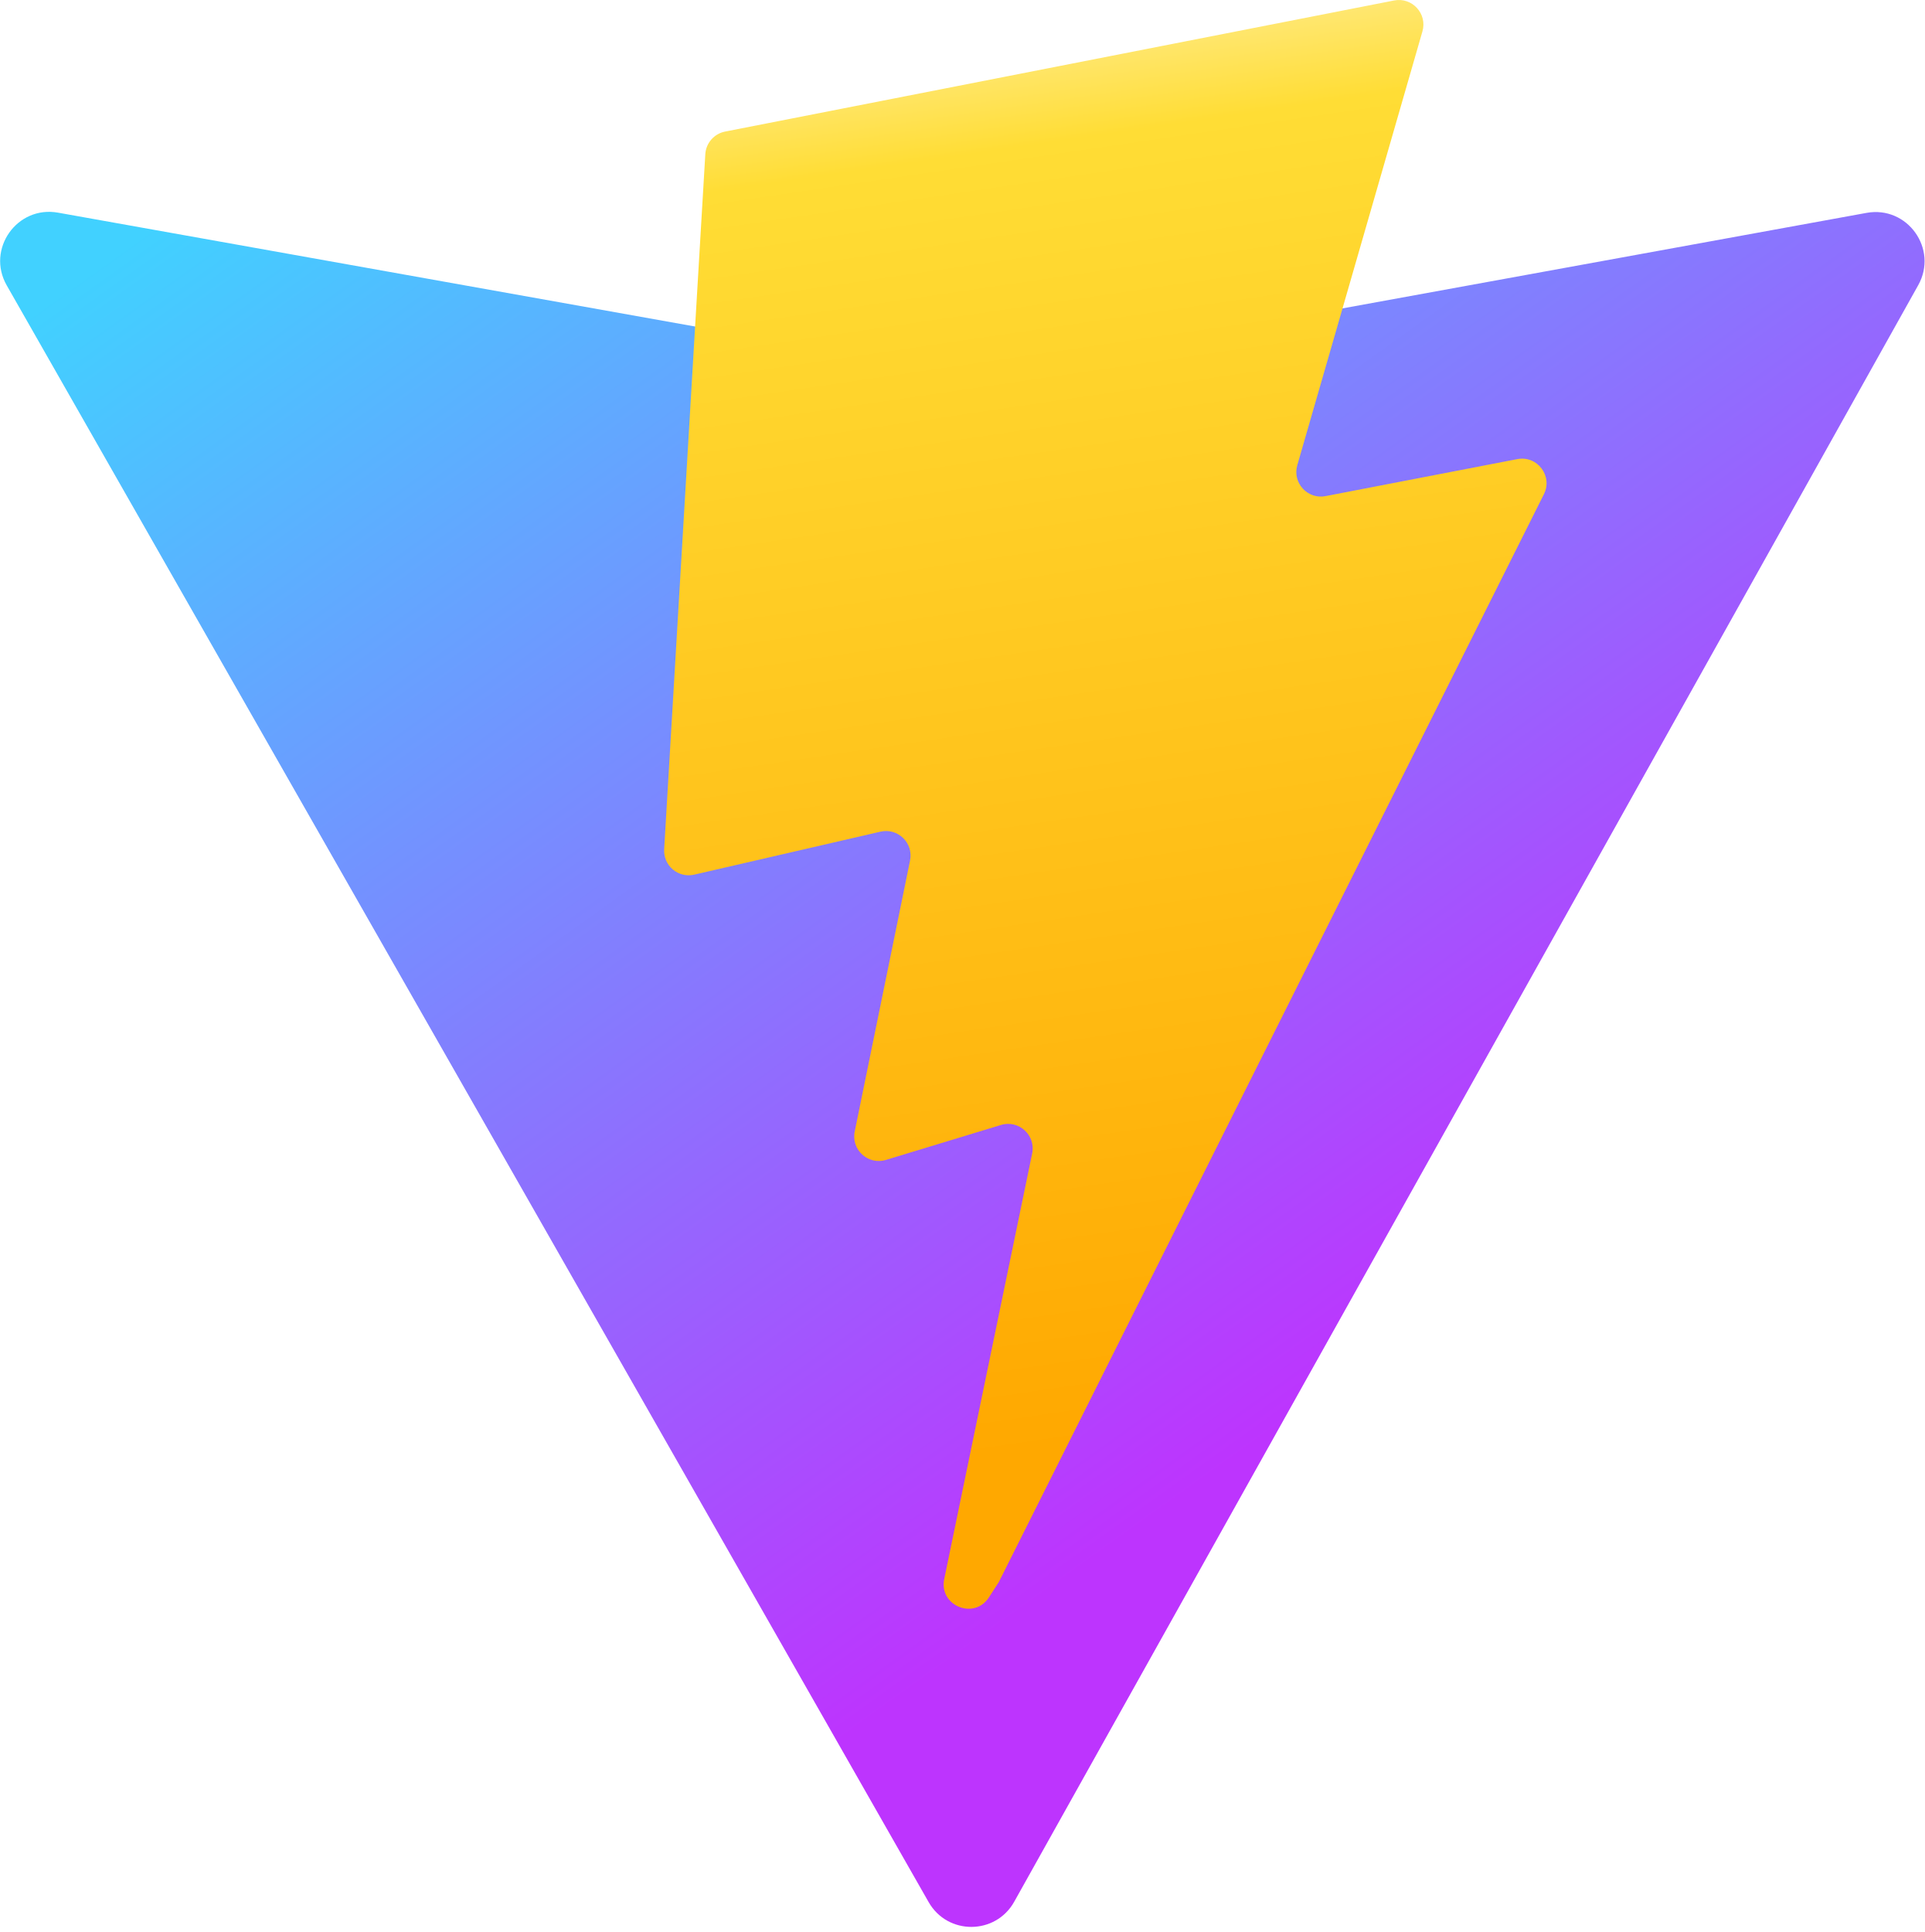
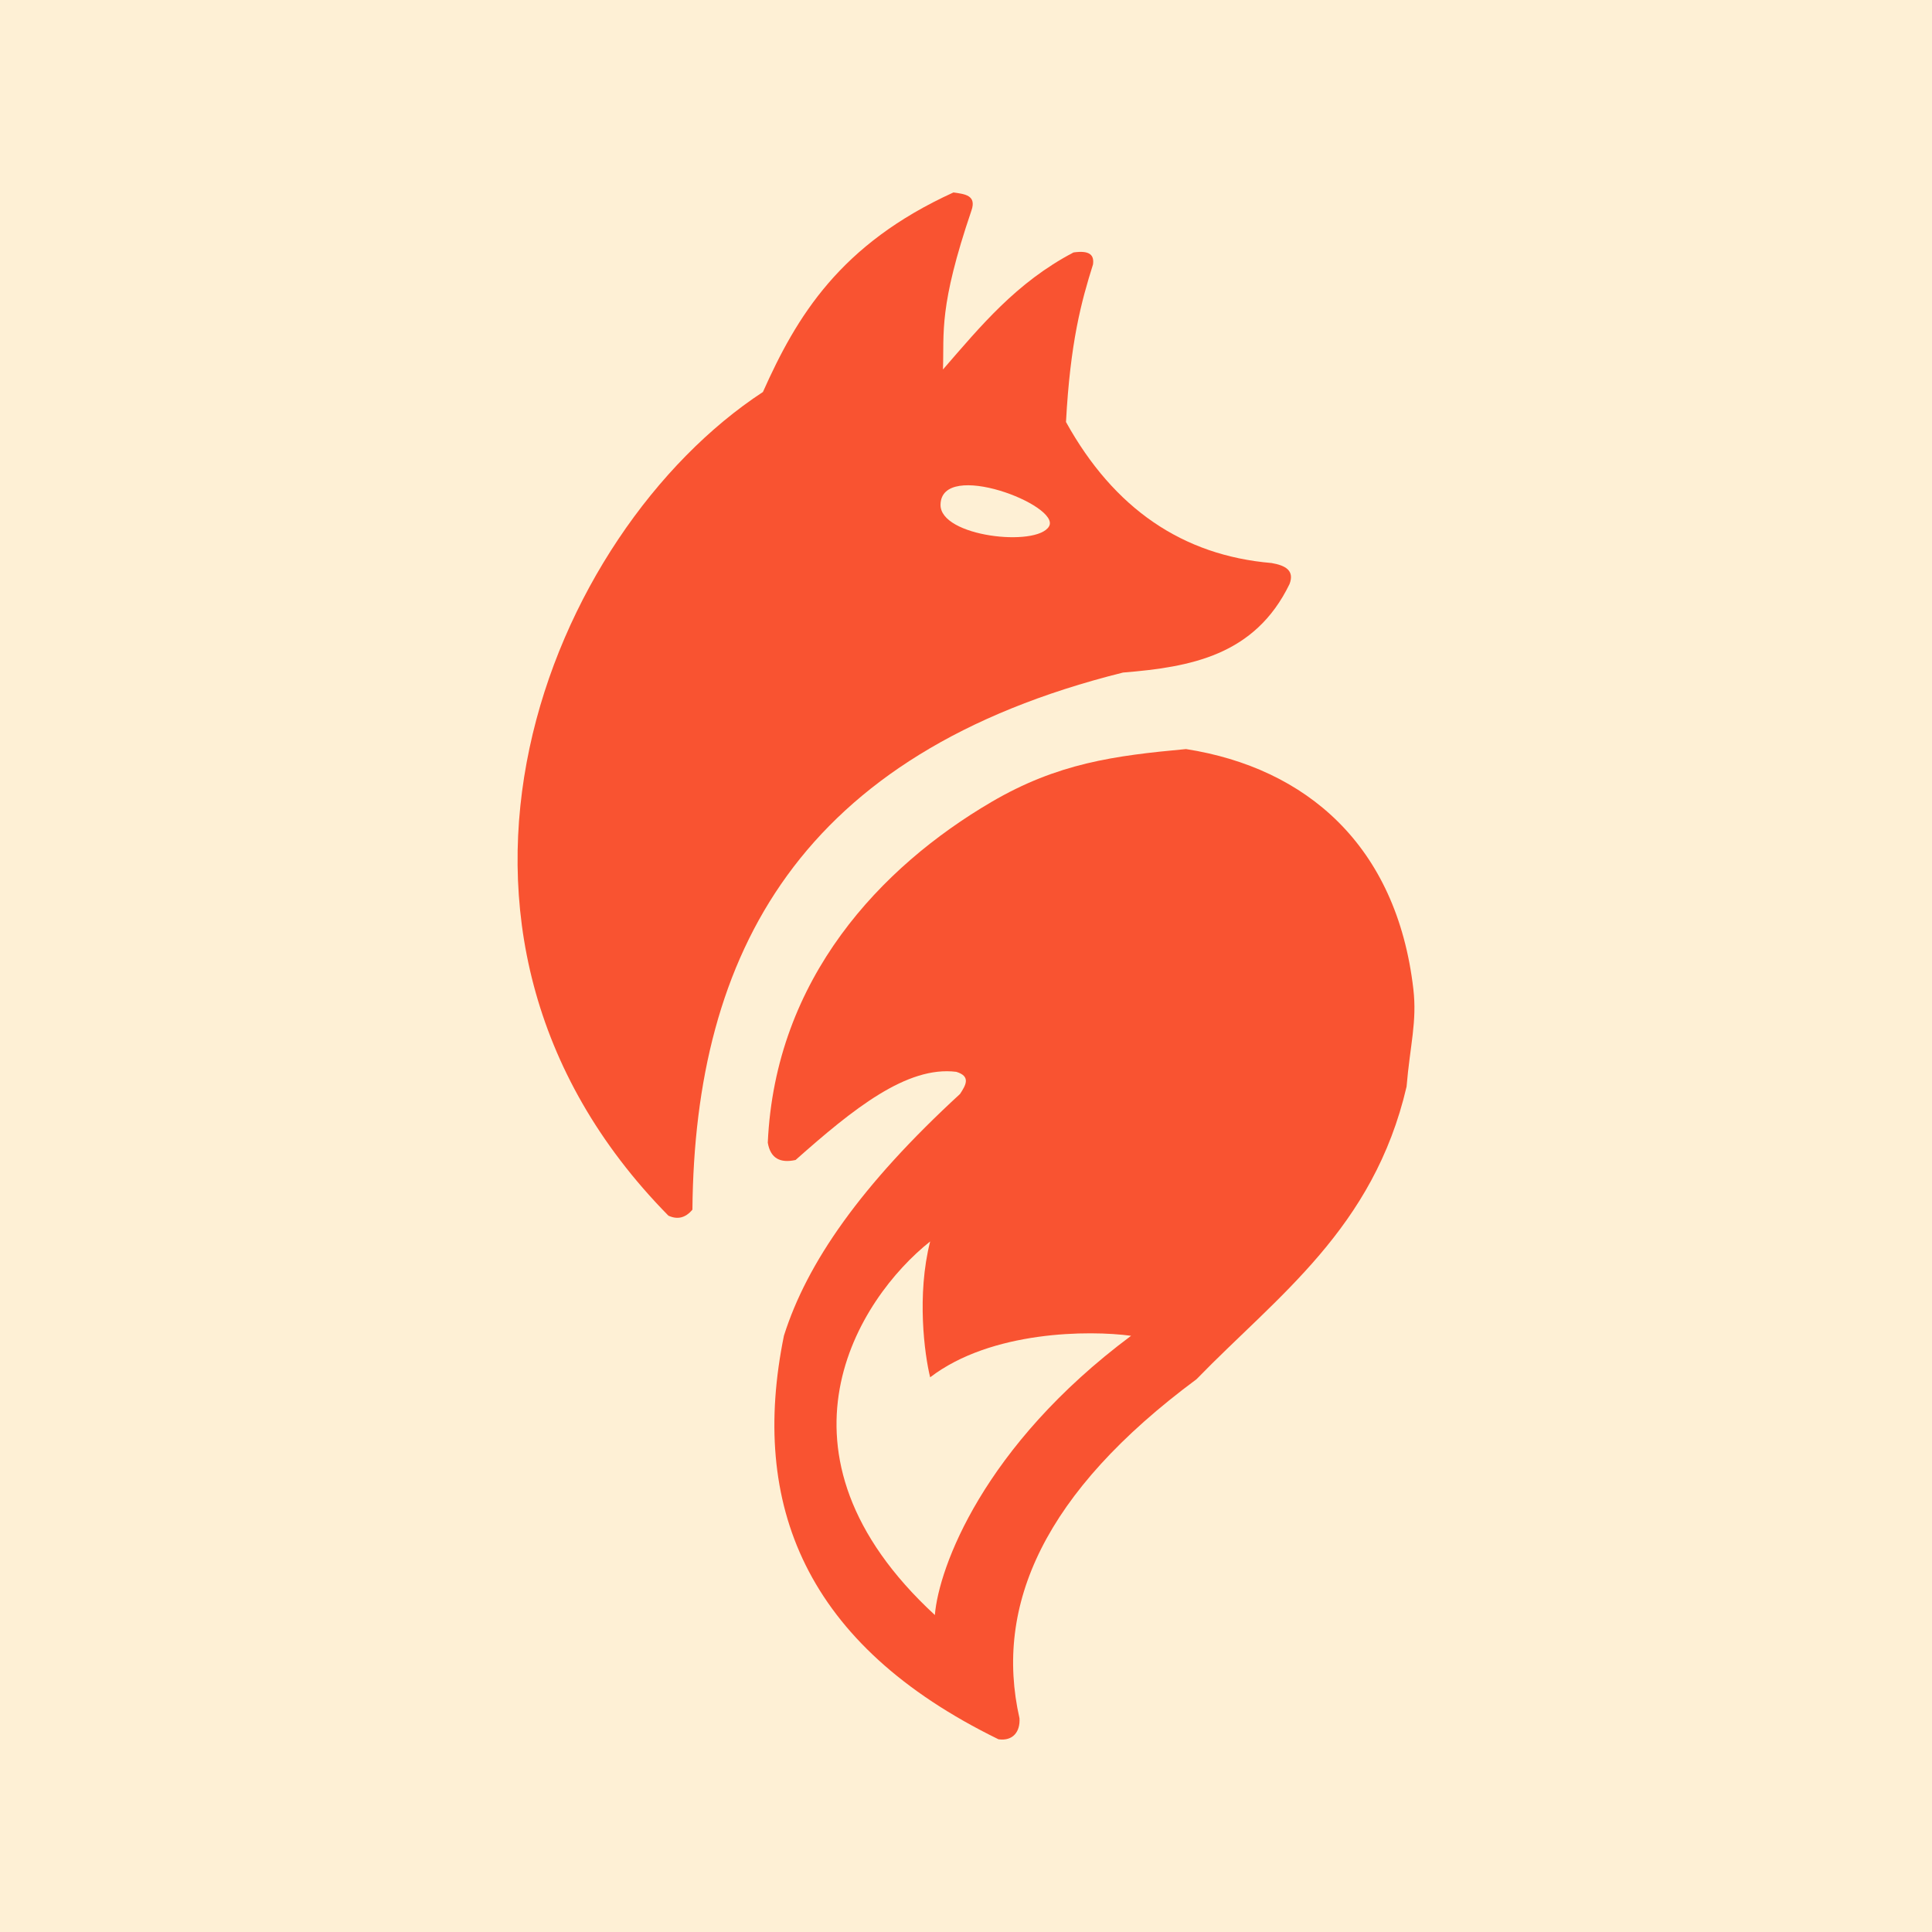
- <svg xmlns="http://www.w3.org/2000/svg" aria-hidden="true" role="img" class="iconify iconify--logos" width="31.88" height="32" preserveAspectRatio="xMidYMid meet" viewBox="0 0 256 257">
-   <defs>
-     <linearGradient id="IconifyId1813088fe1fbc01fb466" x1="-.828%" x2="57.636%" y1="7.652%" y2="78.411%">
-       <stop offset="0%" stop-color="#41D1FF" />
-       <stop offset="100%" stop-color="#BD34FE" />
-     </linearGradient>
-     <linearGradient id="IconifyId1813088fe1fbc01fb467" x1="43.376%" x2="50.316%" y1="2.242%" y2="89.03%">
-       <stop offset="0%" stop-color="#FFEA83" />
-       <stop offset="8.333%" stop-color="#FFDD35" />
-       <stop offset="100%" stop-color="#FFA800" />
-     </linearGradient>
-   </defs>
-   <path fill="url(#IconifyId1813088fe1fbc01fb466)" d="M255.153 37.938L134.897 252.976c-2.483 4.44-8.862 4.466-11.382.048L.875 37.958c-2.746-4.814 1.371-10.646 6.827-9.67l120.385 21.517a6.537 6.537 0 0 0 2.322-.004l117.867-21.483c5.438-.991 9.574 4.796 6.877 9.62Z" />
-   <path fill="url(#IconifyId1813088fe1fbc01fb467)" d="M185.432.063L96.44 17.501a3.268 3.268 0 0 0-2.634 3.014l-5.474 92.456a3.268 3.268 0 0 0 3.997 3.378l24.777-5.718c2.318-.535 4.413 1.507 3.936 3.838l-7.361 36.047c-.495 2.426 1.782 4.5 4.151 3.78l15.304-4.649c2.372-.72 4.652 1.36 4.15 3.788l-11.698 56.621c-.732 3.542 3.979 5.473 5.943 2.437l1.313-2.028l72.516-144.72c1.215-2.423-.88-5.186-3.54-4.672l-25.505 4.922c-2.396.462-4.435-1.77-3.759-4.114l16.646-57.705c.677-2.35-1.37-4.583-3.769-4.113Z" />
+ <svg xmlns="http://www.w3.org/2000/svg" width="1024" height="1024" viewBox="0 0 1024 1024" fill="none">
+   <rect width="1024" height="1024" fill="#FEF0D5" style="fill:#FEF0D5;fill:color(display-p3 0.996 0.941 0.835);fill-opacity:1;" />
+   <path d="M354.269 644.33C204.093 491.748 291.396 281.745 404.367 207.763C422.191 167.815 445.181 129.398 505.359 102C511.346 102.87 517.676 103.457 514.901 111.542C497.46 162.866 500.471 175.896 499.792 195.834C519.604 173.03 538.634 149.714 568.975 133.808C578.014 132.487 579.972 135.524 579.313 140.17C573.128 159.805 567.274 181.352 564.999 223.667C590.416 269.58 626.79 294.382 673.943 298.415C681.254 299.679 686.227 302.328 683.485 309.548C665.095 347.488 630.943 353.567 595.217 356.466C423.805 399.251 368.222 505.346 366.993 641.15C363.236 645.648 358.963 646.484 354.269 644.33Z" fill="#F95331" style="fill:#F95331;fill:color(display-p3 0.977 0.326 0.192);fill-opacity:1;" />
+   <path d="M421.677 614.815C413.529 616.613 408.344 613.967 406.942 605.646C410.84 518.404 467.065 459.334 525.333 425.149C560.619 404.447 590.764 400.515 628.616 397.021C692.364 407.007 740.283 448.089 749.1 524.179C751.117 541.582 747.358 553.89 745.511 575.943C728.004 651.229 677.011 686.885 634.182 731.008C553.341 790.913 526.772 850.819 540.348 910.725C540.799 917.802 536.914 922.93 529.215 921.857C426.598 871.73 397.296 797.348 415.5 707.947C427.713 669.263 456.402 628.031 508.838 579.819C511.944 575.102 514.647 570.471 506.85 568.09C480.712 564.835 452.266 587.659 421.677 614.815Z" fill="#F95331" style="fill:#F95331;fill:color(display-p3 0.977 0.326 0.192);fill-opacity:1;" />
+   <path d="M556 279C549.514 290.076 498.236 284.501 498.5 267.5C498.877 243.276 562.486 267.924 556 279Z" fill="#FEF0D5" style="fill:#FEF0D5;fill:color(display-p3 0.996 0.941 0.835);fill-opacity:1;" />
+   <path d="M599.5 708C521.1 766.4 497.5 831 495.5 856C402.3 770 455 688.167 493 658C485.8 686.4 490 717.833 493 730C525.4 705.2 577.5 705 599.5 708Z" fill="#FEF0D5" style="fill:#FEF0D5;fill:color(display-p3 0.996 0.941 0.835);fill-opacity:1;" />
</svg>
